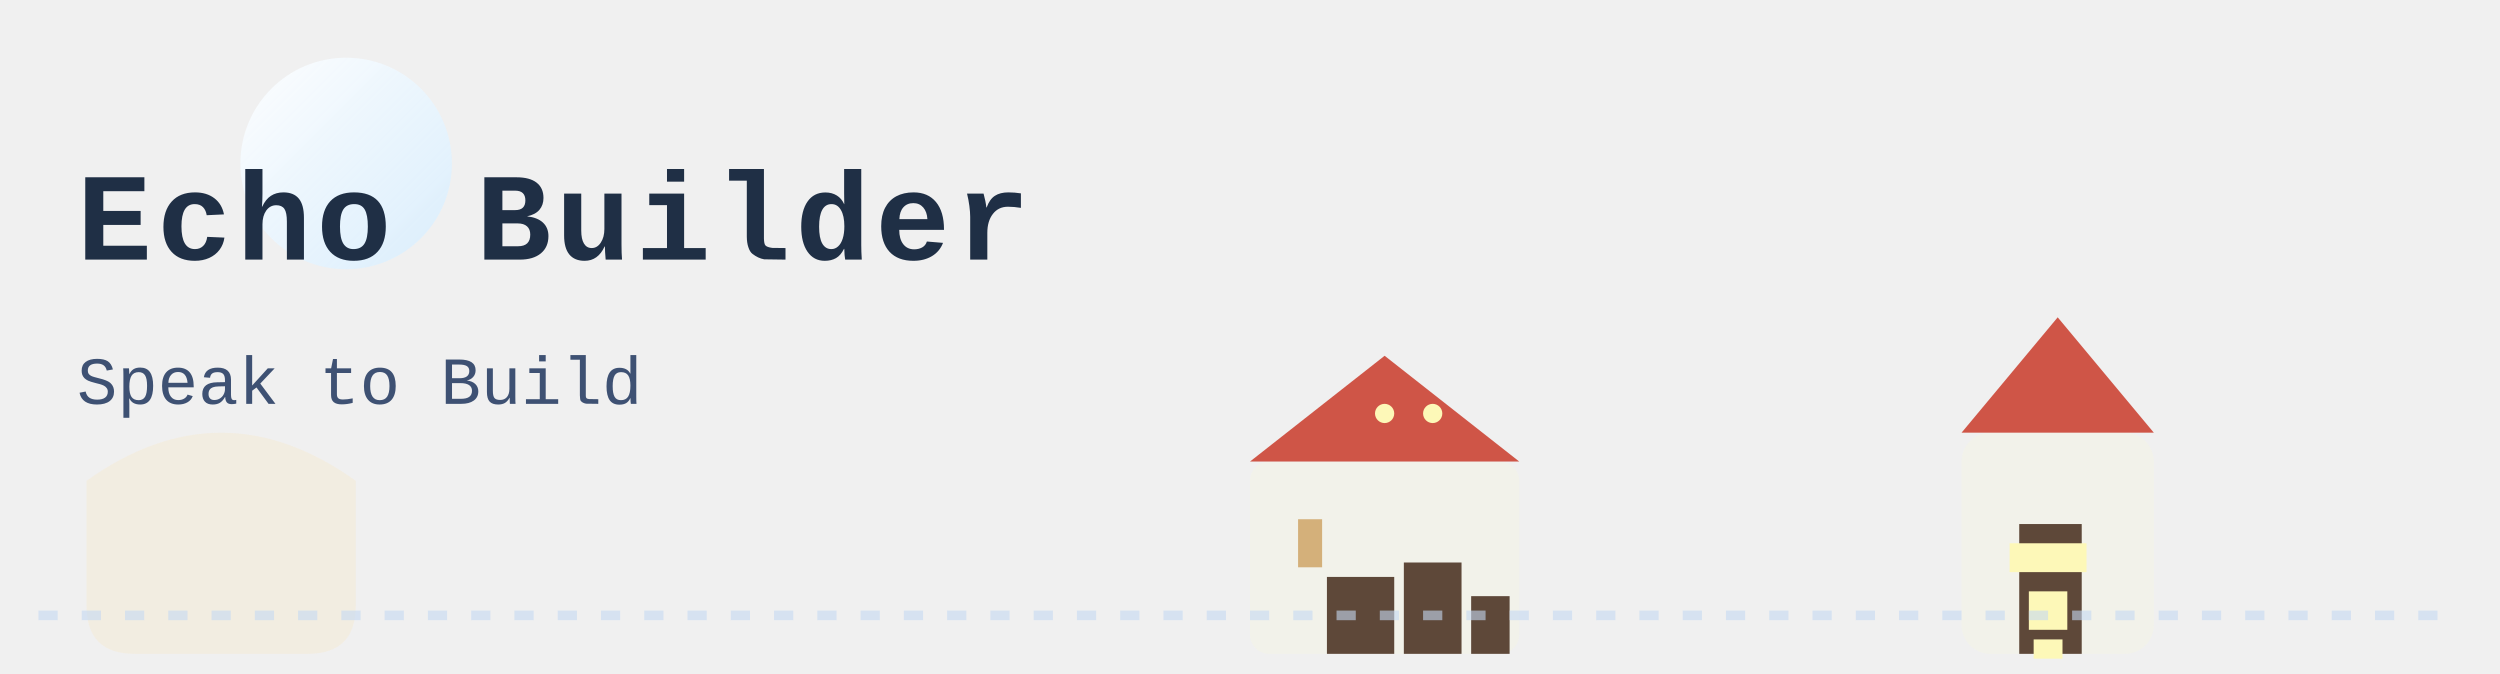
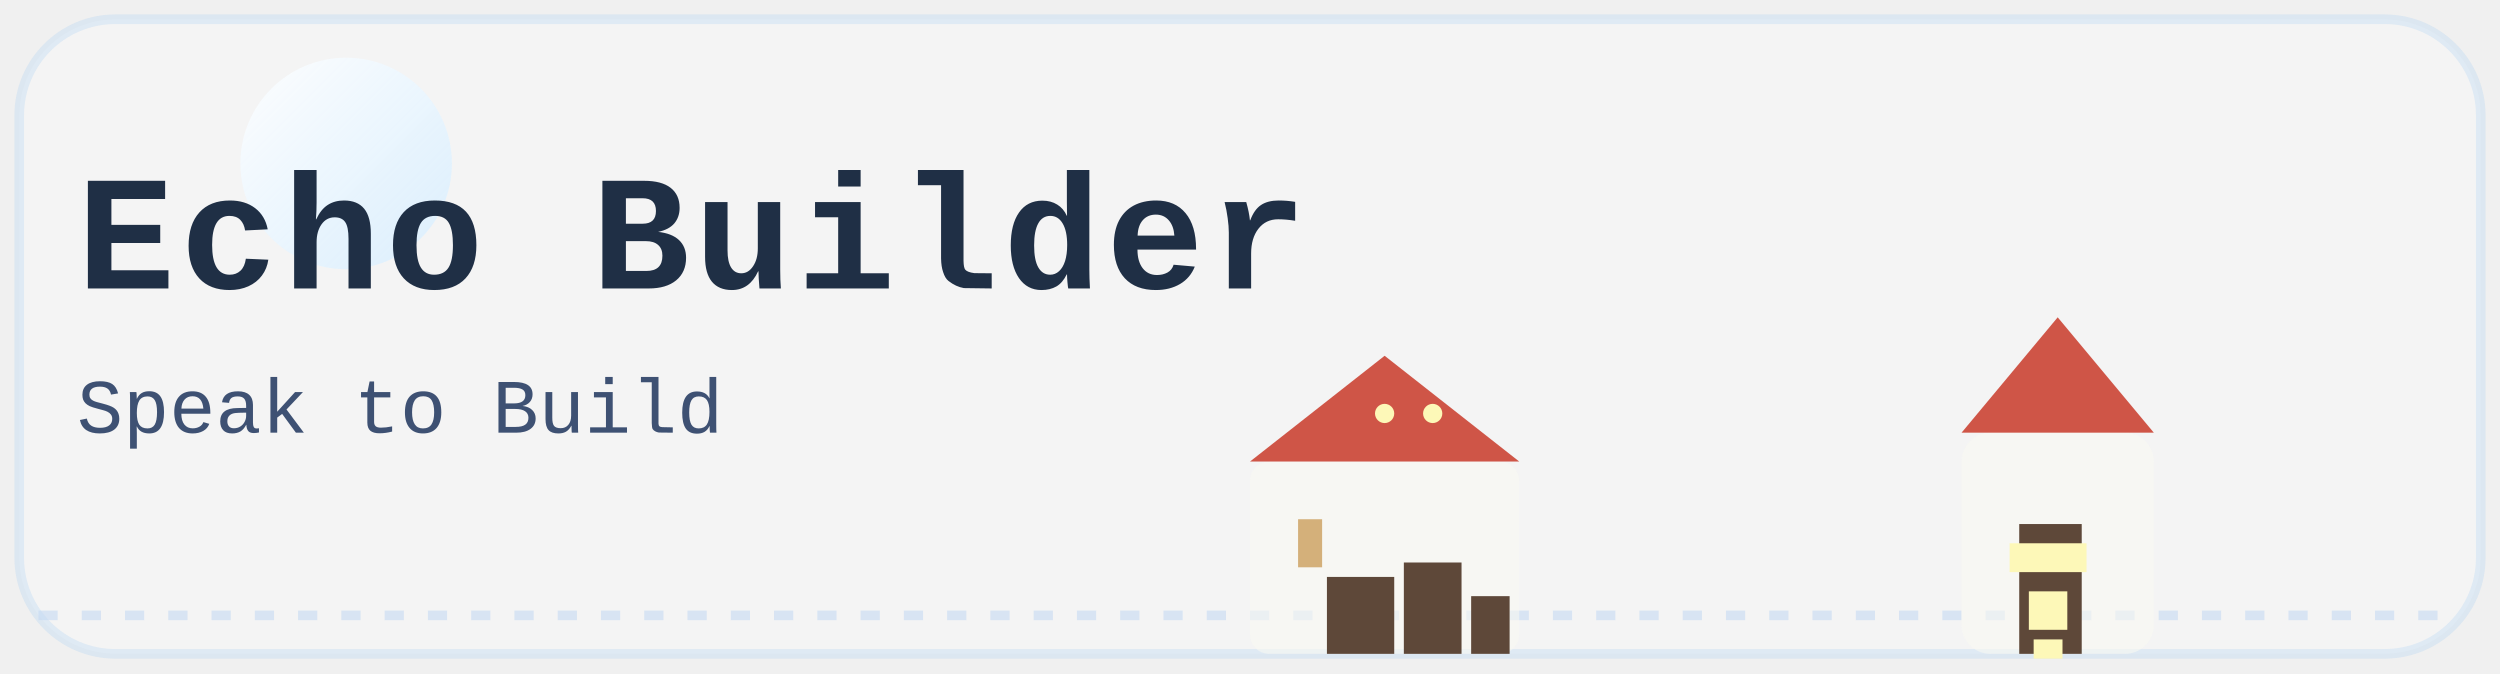
- <svg xmlns="http://www.w3.org/2000/svg" width="520" height="140" viewBox="0 0 520 140" fill="none">
+ <svg xmlns="http://www.w3.org/2000/svg" width="598" height="161" viewBox="0 0 520 140" fill="none">
  <defs>
    <linearGradient id="sunGlow" x1="32" y1="28" x2="104" y2="100" gradientUnits="userSpaceOnUse">
      <stop offset="0%" stop-color="#ffffff" stop-opacity="0.96" />
      <stop offset="100%" stop-color="#bde3ff" stop-opacity="0.7" />
    </linearGradient>
    <linearGradient id="houseRoof" x1="340" y1="48" x2="450" y2="102" gradientUnits="userSpaceOnUse">
      <stop offset="0%" stop-color="#cf5547" />
      <stop offset="100%" stop-color="#ef7e6c" />
    </linearGradient>
  </defs>
+   <rect x="4" y="4" width="512" height="132" rx="20" fill="#ffffff" fill-opacity="0.24" stroke="#9dc9f1" stroke-opacity="0.24" stroke-width="2" />
+   <path d="M8 128 H512" stroke="#c5d9f2" stroke-width="2" stroke-dasharray="4 5" opacity="0.6" />
  <circle cx="72" cy="34" r="22" fill="url(#sunGlow)" />
-   <path d="M18 100 Q46 80 74 100 L74 126 Q74 136 64 136 H28 Q18 136 18 126 Z" fill="#f9e5bc" opacity="0.28" />
-   <rect x="260" y="96" width="56" height="40" rx="4" fill="#f2f2ea" />
+   <rect x="260" y="96" width="56" height="40" rx="4" fill="#f8f8f2" fill-opacity="0.6" />
  <polygon points="260,96 288,74 316,96" fill="url(#houseRoof)" />
  <rect x="276" y="120" width="14" height="16" fill="#5e4839" />
  <rect x="292" y="117" width="12" height="19" fill="#5e4839" />
  <rect x="306" y="124" width="8" height="12" fill="#5e4839" />
  <rect x="270" y="108" width="5" height="10" fill="#d4b07a" />
  <circle cx="288" cy="86" r="2" fill="#fdf8b8" />
  <circle cx="298" cy="86" r="2" fill="#fdf8b8" />
-   <rect x="408" y="90" width="40" height="46" rx="6" fill="#f2f2ea" />
+   <rect x="408" y="90" width="40" height="46" rx="6" fill="#f8f8f2" fill-opacity="0.6" />
  <polygon points="408,90 428,66 448,90" fill="#cf5547" />
  <rect x="420" y="109" width="13" height="27" fill="#5e4839" />
  <path d="M418 113h16v6h-16zm4 10h8v8h-8zm1 10h6v4h-6z" fill="#fdf8b8" />
-   <text x="16" y="54" fill="#1f2f45" font-family="Courier New, monospace" font-size="26" font-weight="700" letter-spacing="1">Echo Builder</text>
-   <text x="16" y="84" fill="#3e5173" font-family="Courier New, monospace" font-size="14" font-weight="500">Speak to Build</text>
-   <path d="M8 128 H512" stroke="#c5d9f2" stroke-width="2" stroke-dasharray="4 5" opacity="0.6" />
+   <text x="16" y="60" fill="#1f2f45" font-family="Courier New, monospace" font-size="34" font-weight="700" letter-spacing="1">Echo Builder</text>
+   <text x="16" y="90" fill="#3e5173" font-family="Courier New, monospace" font-size="16" font-weight="500">Speak to Build</text>
</svg>
